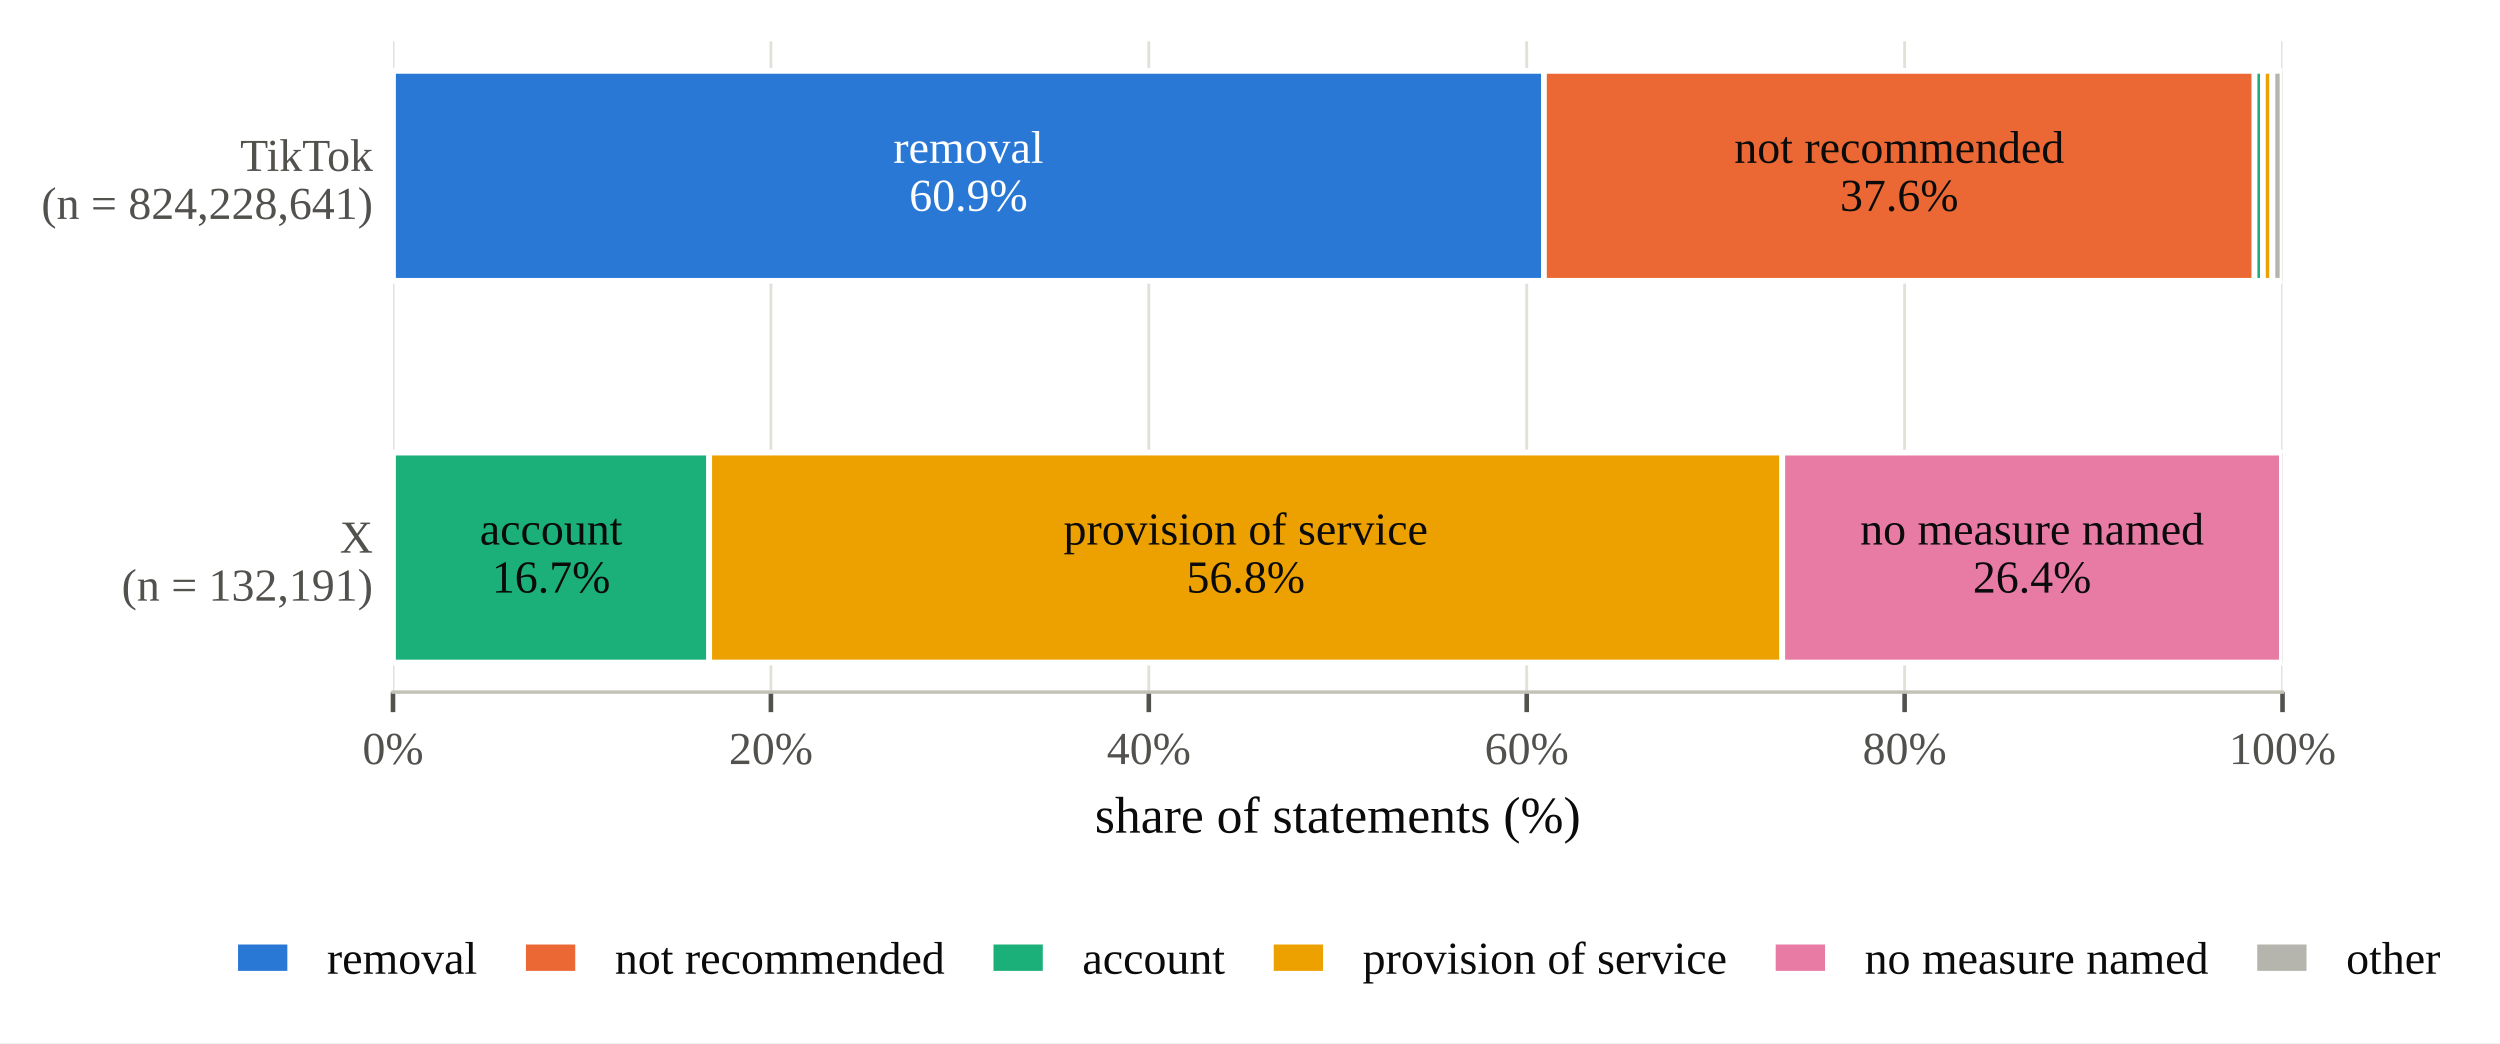
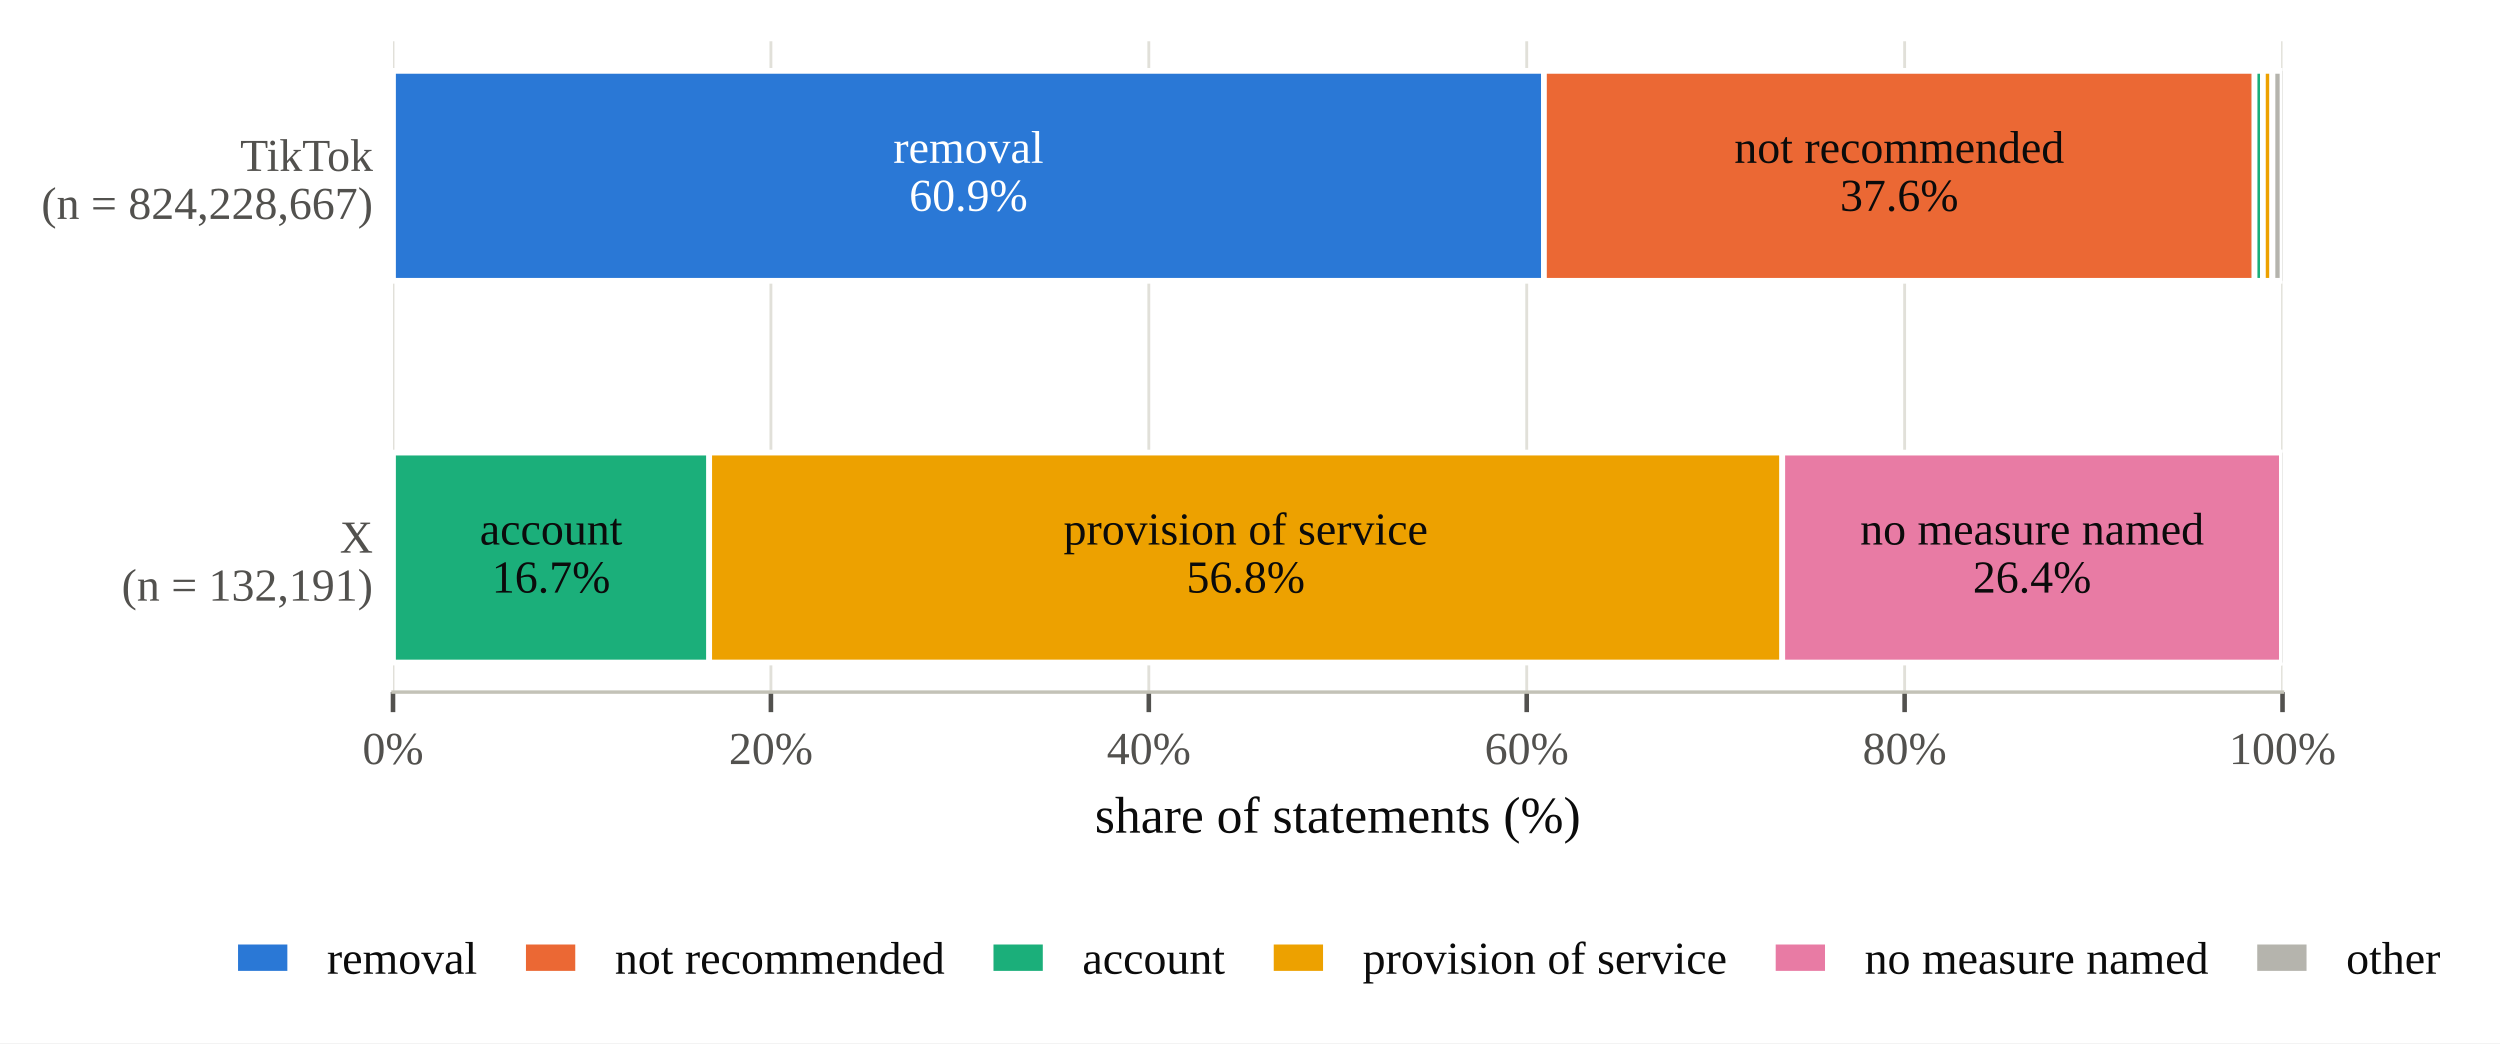
<svg xmlns="http://www.w3.org/2000/svg" xmlns:xlink="http://www.w3.org/1999/xlink" width="435.993pt" height="181.93pt" viewBox="0 0 435.993 181.93" version="1.1">
  <defs>
    <style type="text/css">*{stroke-linejoin: round; stroke-linecap: butt}</style>
  </defs>
  <g id="figure_1">
    <g id="patch_1">
      <path d="M 0 181.93  L 435.993 181.93  L 435.993 0  L 0 0  z " style="fill: #ffffff" />
    </g>
    <g id="axes_1">
      <g id="patch_2">
        <path d="M 68.539 120.699  L 398.066 120.699  L 398.066 7.2  L 68.539 7.2  z " style="fill: #ffffff" />
      </g>
      <g id="matplotlib.axis_1">
        <g id="xtick_1">
          <g id="line2d_1">
-             <path d="M 68.539 120.699  L 68.539 7.2  " clip-path="url(#p8c4b18b7d9)" style="fill: none; stroke: #e1e0d9; stroke-width: 0.5; stroke-linecap: square" />
+             <path d="M 68.539 120.699  L 68.539 7.2  " clip-path="url(#p37996bebc2)" style="fill: none; stroke: #e1e0d9; stroke-width: 0.5; stroke-linecap: square" />
          </g>
          <g id="line2d_2">
            <defs>
-               <path id="m2c58c9c589" d="M 0 0  L 0 3.5  " style="stroke: #52514e; stroke-width: 0.8" />
+               <path id="m32e6a9fc33" d="M 0 0  L 0 3.5  " style="stroke: #52514e; stroke-width: 0.8" />
            </defs>
            <g>
-               <use xlink:href="#m2c58c9c589" x="68.539" y="120.699" style="fill: #52514e; stroke: #52514e; stroke-width: 0.8" />
+               <use xlink:href="#m32e6a9fc33" x="68.539" y="120.699" style="fill: #52514e; stroke: #52514e; stroke-width: 0.8" />
            </g>
          </g>
          <g id="text_1">
            <text style="font-size: 8px; font-family: 'Times New Roman'; text-anchor: middle; fill: #52514e" x="68.539" y="133.254" transform="rotate(-0 68.53875 133.2542)">0%</text>
          </g>
        </g>
        <g id="xtick_2">
          <g id="line2d_3">
-             <path d="M 134.444 120.699  L 134.444 7.2  " clip-path="url(#p8c4b18b7d9)" style="fill: none; stroke: #e1e0d9; stroke-width: 0.5; stroke-linecap: square" />
+             <path d="M 134.444 120.699  L 134.444 7.2  " clip-path="url(#p37996bebc2)" style="fill: none; stroke: #e1e0d9; stroke-width: 0.5; stroke-linecap: square" />
          </g>
          <g id="line2d_4">
            <g>
-               <use xlink:href="#m2c58c9c589" x="134.444" y="120.699" style="fill: #52514e; stroke: #52514e; stroke-width: 0.8" />
+               <use xlink:href="#m32e6a9fc33" x="134.444" y="120.699" style="fill: #52514e; stroke: #52514e; stroke-width: 0.8" />
            </g>
          </g>
          <g id="text_2">
            <text style="font-size: 8px; font-family: 'Times New Roman'; text-anchor: middle; fill: #52514e" x="134.444" y="133.254" transform="rotate(-0 134.4443 133.2542)">20%</text>
          </g>
        </g>
        <g id="xtick_3">
          <g id="line2d_5">
-             <path d="M 200.35 120.699  L 200.35 7.2  " clip-path="url(#p8c4b18b7d9)" style="fill: none; stroke: #e1e0d9; stroke-width: 0.5; stroke-linecap: square" />
+             <path d="M 200.35 120.699  L 200.35 7.2  " clip-path="url(#p37996bebc2)" style="fill: none; stroke: #e1e0d9; stroke-width: 0.5; stroke-linecap: square" />
          </g>
          <g id="line2d_6">
            <g>
-               <use xlink:href="#m2c58c9c589" x="200.35" y="120.699" style="fill: #52514e; stroke: #52514e; stroke-width: 0.8" />
+               <use xlink:href="#m32e6a9fc33" x="200.35" y="120.699" style="fill: #52514e; stroke: #52514e; stroke-width: 0.8" />
            </g>
          </g>
          <g id="text_3">
            <text style="font-size: 8px; font-family: 'Times New Roman'; text-anchor: middle; fill: #52514e" x="200.35" y="133.254" transform="rotate(-0 200.3498 133.2542)">40%</text>
          </g>
        </g>
        <g id="xtick_4">
          <g id="line2d_7">
-             <path d="M 266.255 120.699  L 266.255 7.2  " clip-path="url(#p8c4b18b7d9)" style="fill: none; stroke: #e1e0d9; stroke-width: 0.5; stroke-linecap: square" />
+             <path d="M 266.255 120.699  L 266.255 7.2  " clip-path="url(#p37996bebc2)" style="fill: none; stroke: #e1e0d9; stroke-width: 0.5; stroke-linecap: square" />
          </g>
          <g id="line2d_8">
            <g>
-               <use xlink:href="#m2c58c9c589" x="266.255" y="120.699" style="fill: #52514e; stroke: #52514e; stroke-width: 0.8" />
+               <use xlink:href="#m32e6a9fc33" x="266.255" y="120.699" style="fill: #52514e; stroke: #52514e; stroke-width: 0.8" />
            </g>
          </g>
          <g id="text_4">
            <text style="font-size: 8px; font-family: 'Times New Roman'; text-anchor: middle; fill: #52514e" x="266.255" y="133.254" transform="rotate(-0 266.2553 133.2542)">60%</text>
          </g>
        </g>
        <g id="xtick_5">
          <g id="line2d_9">
-             <path d="M 332.161 120.699  L 332.161 7.2  " clip-path="url(#p8c4b18b7d9)" style="fill: none; stroke: #e1e0d9; stroke-width: 0.5; stroke-linecap: square" />
+             <path d="M 332.161 120.699  L 332.161 7.2  " clip-path="url(#p37996bebc2)" style="fill: none; stroke: #e1e0d9; stroke-width: 0.5; stroke-linecap: square" />
          </g>
          <g id="line2d_10">
            <g>
-               <use xlink:href="#m2c58c9c589" x="332.161" y="120.699" style="fill: #52514e; stroke: #52514e; stroke-width: 0.8" />
+               <use xlink:href="#m32e6a9fc33" x="332.161" y="120.699" style="fill: #52514e; stroke: #52514e; stroke-width: 0.8" />
            </g>
          </g>
          <g id="text_5">
            <text style="font-size: 8px; font-family: 'Times New Roman'; text-anchor: middle; fill: #52514e" x="332.161" y="133.254" transform="rotate(-0 332.1608 133.2542)">80%</text>
          </g>
        </g>
        <g id="xtick_6">
          <g id="line2d_11">
-             <path d="M 398.066 120.699  L 398.066 7.2  " clip-path="url(#p8c4b18b7d9)" style="fill: none; stroke: #e1e0d9; stroke-width: 0.5; stroke-linecap: square" />
+             <path d="M 398.066 120.699  L 398.066 7.2  " clip-path="url(#p37996bebc2)" style="fill: none; stroke: #e1e0d9; stroke-width: 0.5; stroke-linecap: square" />
          </g>
          <g id="line2d_12">
            <g>
-               <use xlink:href="#m2c58c9c589" x="398.066" y="120.699" style="fill: #52514e; stroke: #52514e; stroke-width: 0.8" />
+               <use xlink:href="#m32e6a9fc33" x="398.066" y="120.699" style="fill: #52514e; stroke: #52514e; stroke-width: 0.8" />
            </g>
          </g>
          <g id="text_6">
            <text style="font-size: 8px; font-family: 'Times New Roman'; text-anchor: middle; fill: #52514e" x="398.066" y="133.254" transform="rotate(-0 398.0663 133.2542)">100%</text>
          </g>
        </g>
        <g id="text_7">
          <text style="font-size: 9px; font-family: 'Times New Roman'; text-anchor: middle; fill: #0b0b0b" x="233.303" y="145.215" transform="rotate(-0 233.3025 145.2148)">share of statements (%)</text>
        </g>
      </g>
      <g id="matplotlib.axis_2">
        <g id="ytick_1">
          <g id="line2d_13" />
          <g id="text_8">
            <text style="font-size: 8px; font-family: 'Times New Roman'; fill: #52514e" transform="translate(59.26125 96.37821)">X</text>
            <text style="font-size: 8px; font-family: 'Times New Roman'; fill: #52514e" transform="translate(21.2 104.7555)">(n = 132,191)</text>
          </g>
        </g>
        <g id="ytick_2">
          <g id="line2d_14" />
          <g id="text_9">
            <text style="font-size: 8px; font-family: 'Times New Roman'; fill: #52514e" transform="translate(41.88375 29.80975)">TikTok</text>
-             <text style="font-size: 8px; font-family: 'Times New Roman'; fill: #52514e" transform="translate(7.2 38.187)">(n = 824,228,641)</text>
+             <text style="font-size: 8px; font-family: 'Times New Roman'; fill: #52514e" transform="translate(7.2 38.187)">(n = 824,228,667)</text>
          </g>
        </g>
      </g>
      <g id="patch_3">
-         <path d="M 68.539 115.54  L 123.68 115.54  L 123.68 78.928  L 68.539 78.928  z " clip-path="url(#p8c4b18b7d9)" style="fill: #1baf7a; stroke: #ffffff; stroke-linejoin: miter" />
+         <path d="M 68.539 115.54  L 123.68 115.54  L 123.68 78.928  L 68.539 78.928  z " clip-path="url(#p37996bebc2)" style="fill: #1baf7a; stroke: #ffffff; stroke-linejoin: miter" />
      </g>
      <g id="patch_4">
-         <path d="M 123.68 115.54  L 310.82 115.54  L 310.82 78.928  L 123.68 78.928  z " clip-path="url(#p8c4b18b7d9)" style="fill: #eda100; stroke: #ffffff; stroke-linejoin: miter" />
+         <path d="M 123.68 115.54  L 310.82 115.54  L 310.82 78.928  L 123.68 78.928  z " clip-path="url(#p37996bebc2)" style="fill: #eda100; stroke: #ffffff; stroke-linejoin: miter" />
      </g>
      <g id="patch_5">
-         <path d="M 310.82 115.54  L 397.962 115.54  L 397.962 78.928  L 310.82 78.928  z " clip-path="url(#p8c4b18b7d9)" style="fill: #e87ba4; stroke: #ffffff; stroke-linejoin: miter" />
+         <path d="M 310.82 115.54  L 397.962 115.54  L 397.962 78.928  L 310.82 78.928  z " clip-path="url(#p37996bebc2)" style="fill: #e87ba4; stroke: #ffffff; stroke-linejoin: miter" />
      </g>
      <g id="patch_6">
-         <path d="M 397.962 115.54  L 398.066 115.54  L 398.066 78.928  L 397.962 78.928  z " clip-path="url(#p8c4b18b7d9)" style="fill: #b5b4ad; stroke: #ffffff; stroke-linejoin: miter" />
+         <path d="M 397.962 115.54  L 398.066 115.54  L 398.066 78.928  L 397.962 78.928  z " clip-path="url(#p37996bebc2)" style="fill: #b5b4ad; stroke: #ffffff; stroke-linejoin: miter" />
      </g>
      <g id="patch_7">
-         <path d="M 68.539 48.972  L 269.257 48.972  L 269.257 12.359  L 68.539 12.359  z " clip-path="url(#p8c4b18b7d9)" style="fill: #2a78d6; stroke: #ffffff; stroke-linejoin: miter" />
+         <path d="M 68.539 48.972  L 269.257 48.972  L 269.257 12.359  L 68.539 12.359  z " clip-path="url(#p37996bebc2)" style="fill: #2a78d6; stroke: #ffffff; stroke-linejoin: miter" />
      </g>
      <g id="patch_8">
-         <path d="M 269.257 48.972  L 393.189 48.972  L 393.189 12.359  L 269.257 12.359  z " clip-path="url(#p8c4b18b7d9)" style="fill: #eb6834; stroke: #ffffff; stroke-linejoin: miter" />
+         <path d="M 269.257 48.972  L 393.189 48.972  L 393.189 12.359  L 269.257 12.359  z " clip-path="url(#p37996bebc2)" style="fill: #eb6834; stroke: #ffffff; stroke-linejoin: miter" />
      </g>
      <g id="patch_9">
-         <path d="M 393.189 48.972  L 394.641 48.972  L 394.641 12.359  L 393.189 12.359  z " clip-path="url(#p8c4b18b7d9)" style="fill: #1baf7a; stroke: #ffffff; stroke-linejoin: miter" />
+         <path d="M 393.189 48.972  L 394.641 48.972  L 394.641 12.359  L 393.189 12.359  z " clip-path="url(#p37996bebc2)" style="fill: #1baf7a; stroke: #ffffff; stroke-linejoin: miter" />
      </g>
      <g id="patch_10">
-         <path d="M 394.641 48.972  L 396.308 48.972  L 396.308 12.359  L 394.641 12.359  z " clip-path="url(#p8c4b18b7d9)" style="fill: #eda100; stroke: #ffffff; stroke-linejoin: miter" />
+         <path d="M 394.641 48.972  L 396.308 48.972  L 396.308 12.359  L 394.641 12.359  z " clip-path="url(#p37996bebc2)" style="fill: #eda100; stroke: #ffffff; stroke-linejoin: miter" />
      </g>
      <g id="patch_11">
-         <path d="M 396.308 48.972  L 396.311 48.972  L 396.311 12.359  L 396.308 12.359  z " clip-path="url(#p8c4b18b7d9)" style="fill: #e87ba4; stroke: #ffffff; stroke-linejoin: miter" />
+         <path d="M 396.308 48.972  L 396.311 48.972  L 396.311 12.359  L 396.308 12.359  z " clip-path="url(#p37996bebc2)" style="fill: #e87ba4; stroke: #ffffff; stroke-linejoin: miter" />
      </g>
      <g id="patch_12">
-         <path d="M 396.311 48.972  L 398.066 48.972  L 398.066 12.359  L 396.311 12.359  z " clip-path="url(#p8c4b18b7d9)" style="fill: #b5b4ad; stroke: #ffffff; stroke-linejoin: miter" />
+         <path d="M 396.311 48.972  L 398.066 48.972  L 398.066 12.359  L 396.311 12.359  z " clip-path="url(#p37996bebc2)" style="fill: #b5b4ad; stroke: #ffffff; stroke-linejoin: miter" />
      </g>
      <g id="patch_13">
        <path d="M 68.539 120.699  L 398.066 120.699  " style="fill: none; stroke: #c3c2b7; stroke-width: 0.6; stroke-linejoin: miter; stroke-linecap: square" />
      </g>
      <g id="text_10">
        <text style="font-size: 8px; font-family: 'Times New Roman'; fill: #0b0b0b" transform="translate(83.67115 94.96708)">account</text>
        <text style="font-size: 8px; font-family: 'Times New Roman'; fill: #0b0b0b" transform="translate(85.7774 103.3443)">16.7%</text>
      </g>
      <g id="text_11">
        <text style="font-size: 8px; font-family: 'Times New Roman'; fill: #0b0b0b" transform="translate(185.4801 94.96708)">provision of service</text>
        <text style="font-size: 8px; font-family: 'Times New Roman'; fill: #0b0b0b" transform="translate(206.9182 103.3443)">56.8%</text>
      </g>
      <g id="text_12">
        <text style="font-size: 8px; font-family: 'Times New Roman'; fill: #0b0b0b" transform="translate(324.4016 94.96708)">no measure named</text>
        <text style="font-size: 8px; font-family: 'Times New Roman'; fill: #0b0b0b" transform="translate(344.0591 103.3443)">26.4%</text>
      </g>
      <g id="text_13">
        <text style="font-size: 8px; font-family: 'Times New Roman'; fill: #ffffff" transform="translate(155.7922 28.39863)">removal</text>
        <text style="font-size: 8px; font-family: 'Times New Roman'; fill: #ffffff" transform="translate(158.566 36.77588)">60.9%</text>
      </g>
      <g id="text_14">
        <text style="font-size: 8px; font-family: 'Times New Roman'; fill: #0b0b0b" transform="translate(302.4548 28.39863)">not recommended</text>
        <text style="font-size: 8px; font-family: 'Times New Roman'; fill: #0b0b0b" transform="translate(320.891 36.77588)">37.6%</text>
      </g>
      <g id="legend_1">
        <g id="patch_14">
          <path d="M 41.013 169.819  L 50.613 169.819  L 50.613 164.219  L 41.013 164.219  z " style="fill: #2a78d6; stroke: #ffffff; stroke-linejoin: miter" />
        </g>
        <g id="text_15">
          <text style="font-size: 8px; font-family: 'Times New Roman'; text-anchor: start; fill: #0b0b0b" x="57.013" y="169.819" transform="rotate(-0 57.01253 169.819)">removal</text>
        </g>
        <g id="patch_15">
          <path d="M 91.224 169.819  L 100.824 169.819  L 100.824 164.219  L 91.224 164.219  z " style="fill: #eb6834; stroke: #ffffff; stroke-linejoin: miter" />
        </g>
        <g id="text_16">
          <text style="font-size: 8px; font-family: 'Times New Roman'; text-anchor: start; fill: #0b0b0b" x="107.224" y="169.819" transform="rotate(-0 107.2238 169.819)">not recommended</text>
        </g>
        <g id="patch_16">
          <path d="M 172.76 169.819  L 182.36 169.819  L 182.36 164.219  L 172.76 164.219  z " style="fill: #1baf7a; stroke: #ffffff; stroke-linejoin: miter" />
        </g>
        <g id="text_17">
          <text style="font-size: 8px; font-family: 'Times New Roman'; text-anchor: start; fill: #0b0b0b" x="188.76" y="169.819" transform="rotate(-0 188.76 169.819)">account</text>
        </g>
        <g id="patch_17">
          <path d="M 221.636 169.819  L 231.236 169.819  L 231.236 164.219  L 221.636 164.219  z " style="fill: #eda100; stroke: #ffffff; stroke-linejoin: miter" />
        </g>
        <g id="text_18">
          <text style="font-size: 8px; font-family: 'Times New Roman'; text-anchor: start; fill: #0b0b0b" x="237.636" y="169.819" transform="rotate(-0 237.6363 169.819)">provision of service</text>
        </g>
        <g id="patch_18">
          <path d="M 309.176 169.819  L 318.776 169.819  L 318.776 164.219  L 309.176 164.219  z " style="fill: #e87ba4; stroke: #ffffff; stroke-linejoin: miter" />
        </g>
        <g id="text_19">
          <text style="font-size: 8px; font-family: 'Times New Roman'; text-anchor: start; fill: #0b0b0b" x="325.176" y="169.819" transform="rotate(-0 325.1763 169.819)">no measure named</text>
        </g>
        <g id="patch_19">
          <path d="M 393.155 169.819  L 402.755 169.819  L 402.755 164.219  L 393.155 164.219  z " style="fill: #b5b4ad; stroke: #ffffff; stroke-linejoin: miter" />
        </g>
        <g id="text_20">
          <text style="font-size: 8px; font-family: 'Times New Roman'; text-anchor: start; fill: #0b0b0b" x="409.155" y="169.819" transform="rotate(-0 409.155 169.819)">other</text>
        </g>
      </g>
    </g>
  </g>
  <defs>
-     <clipPath id="p8c4b18b7d9">
+     <clipPath id="p37996bebc2">
      <rect x="68.539" y="7.2" width="329.528" height="113.499" />
    </clipPath>
  </defs>
</svg>
